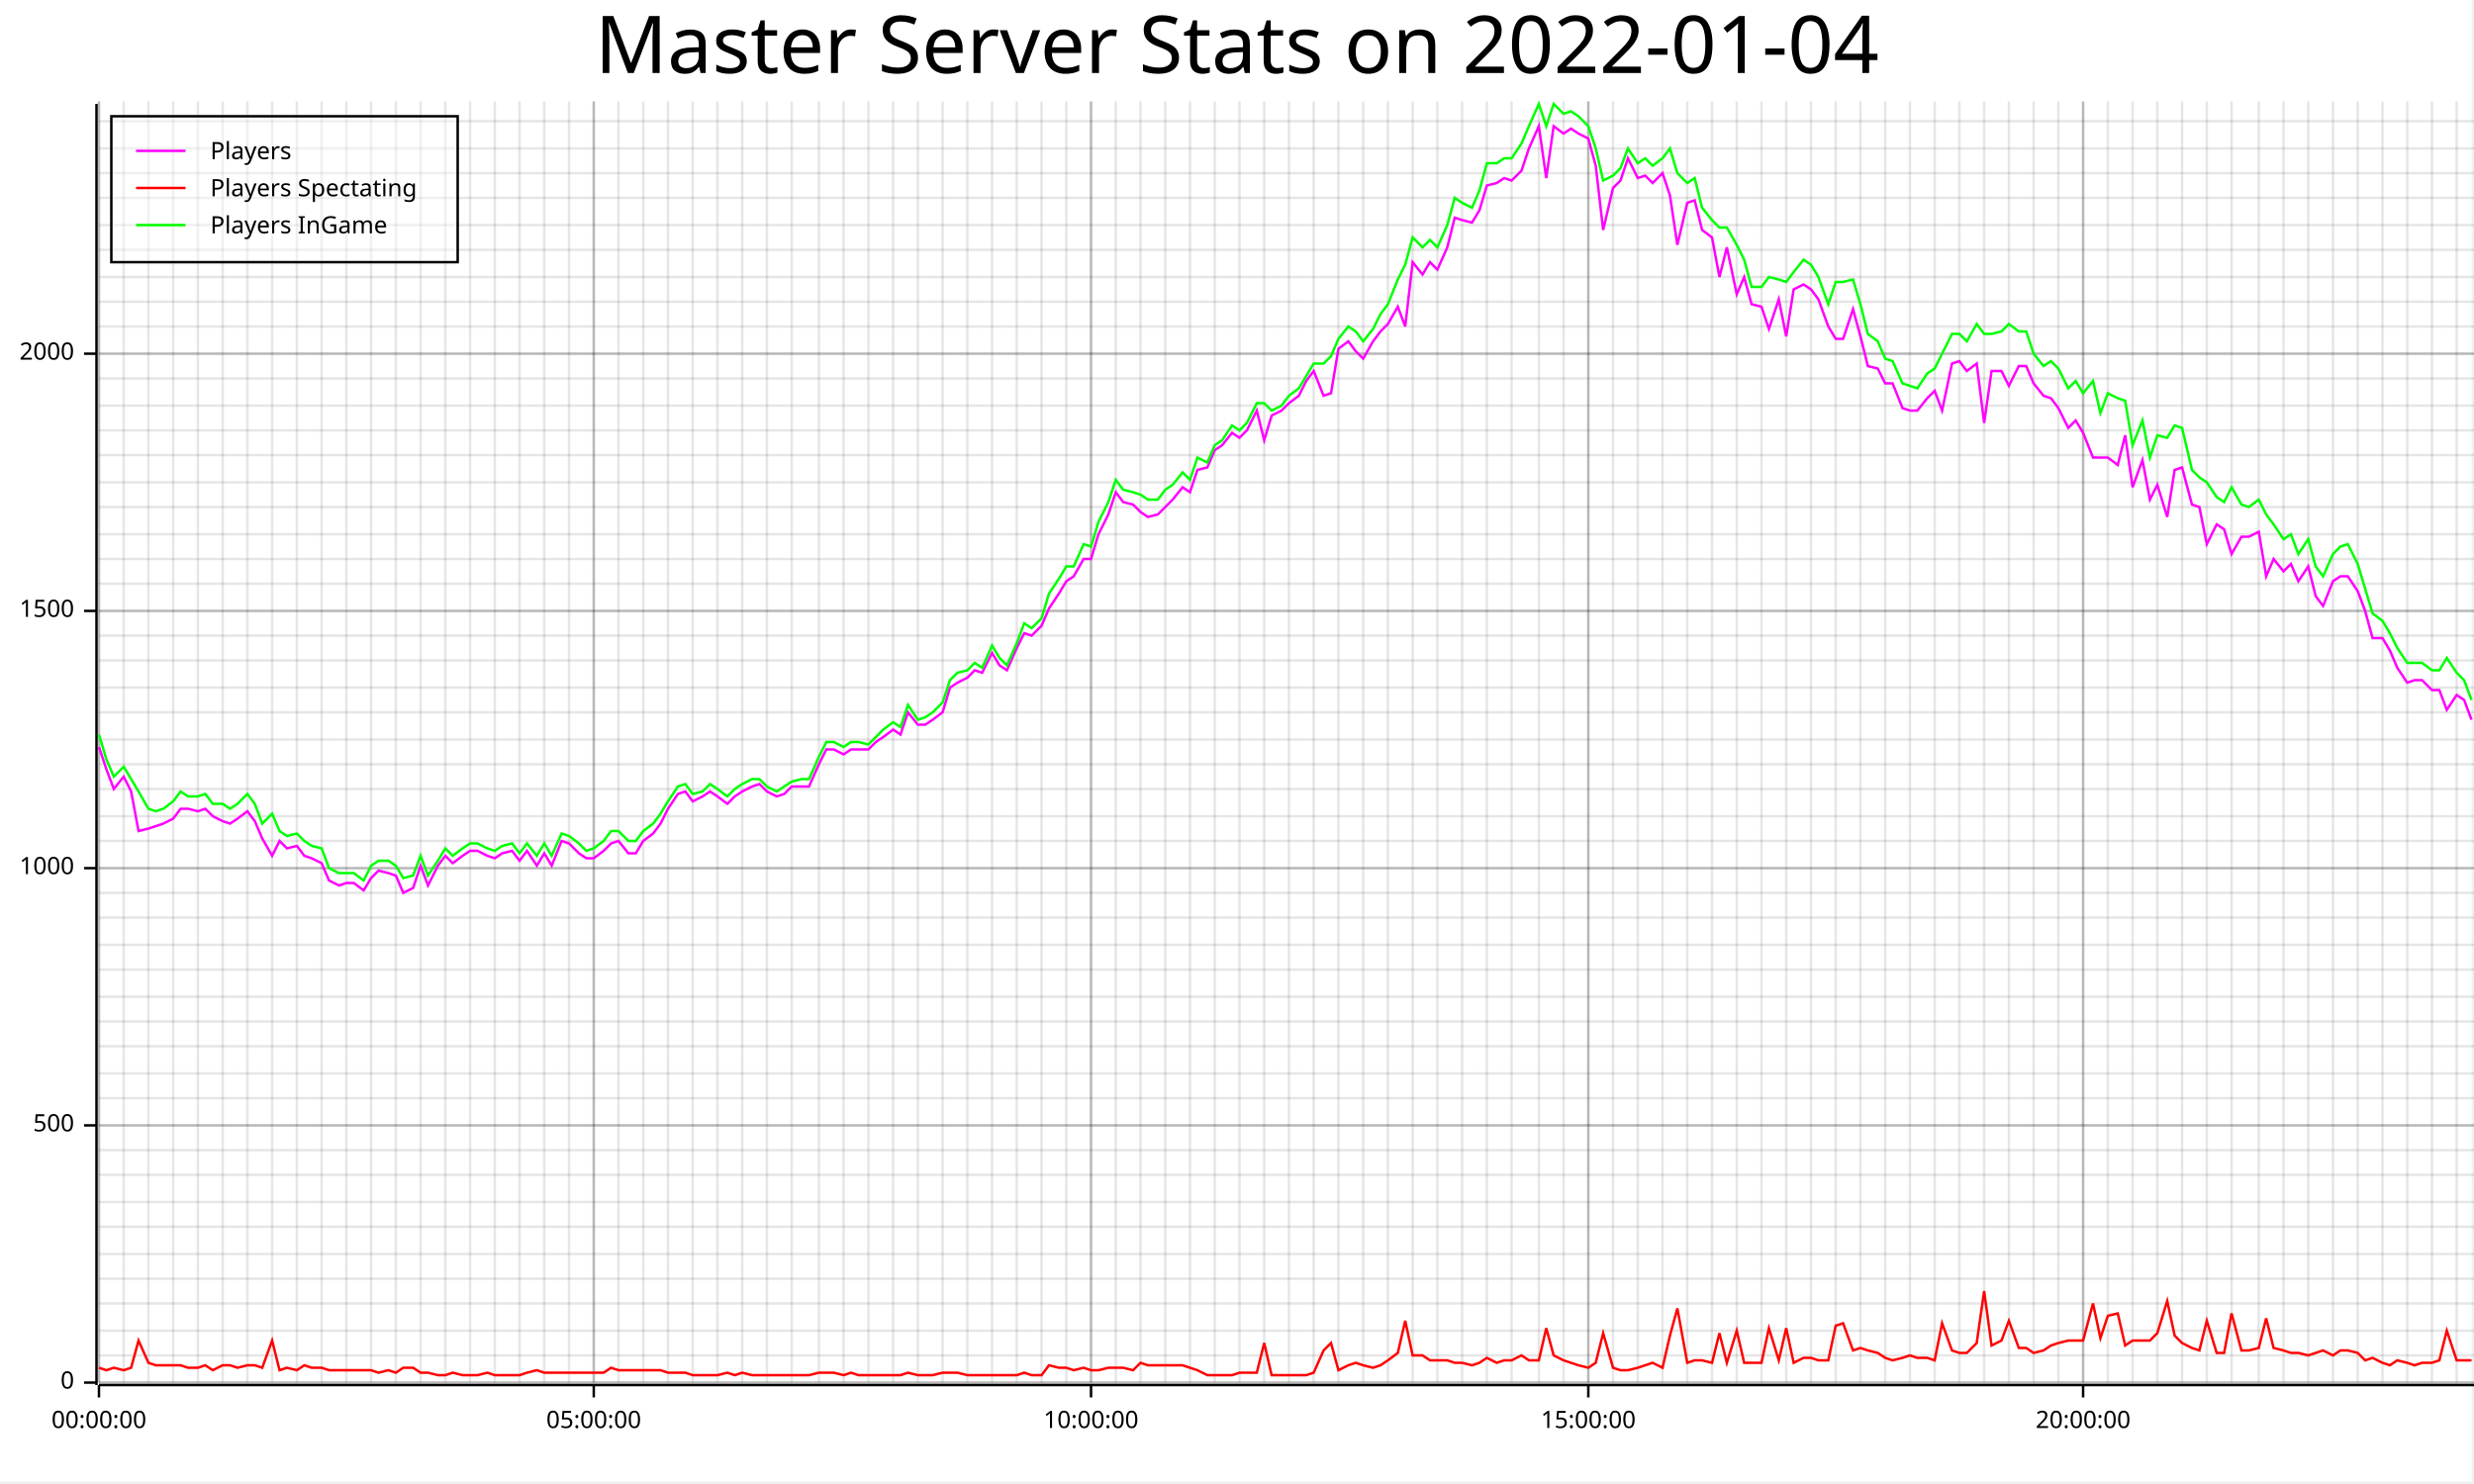
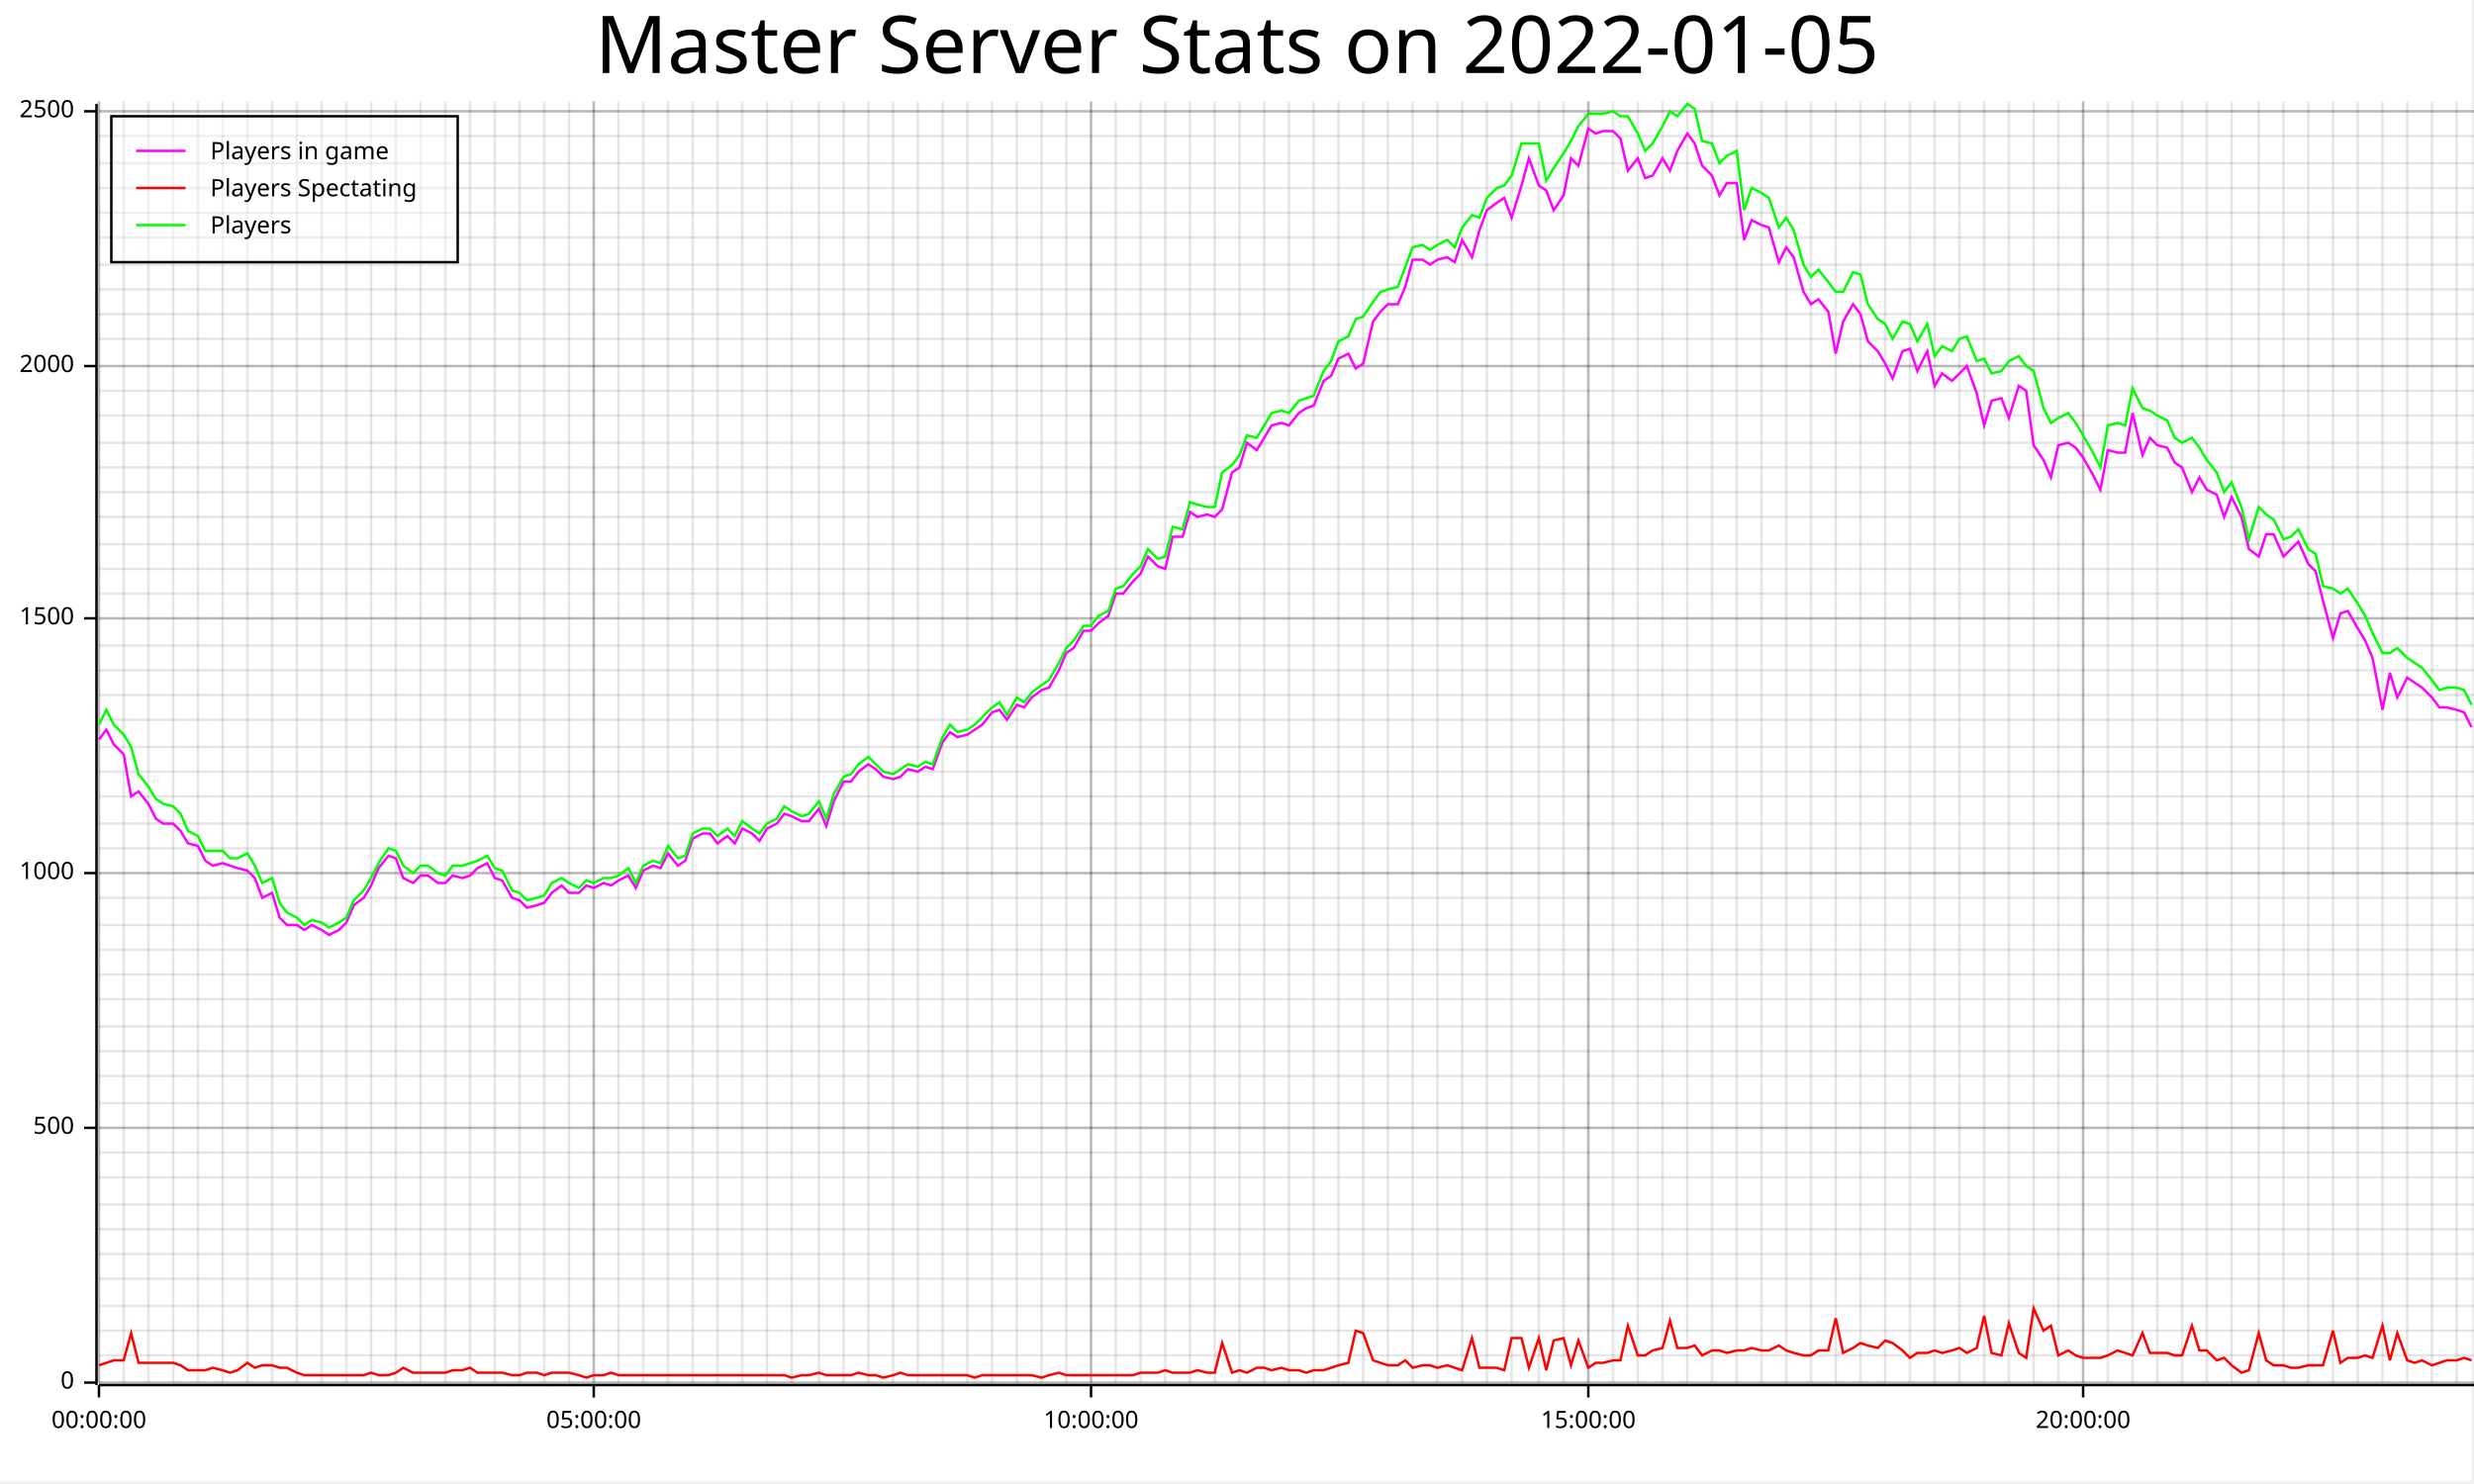
<svg xmlns="http://www.w3.org/2000/svg" width="1000" height="600" viewBox="0 0 1000 600">
  <rect x="0" y="0" width="999" height="599" opacity="1" fill="#FFFFFF" stroke="none" />
  <text x="500" y="5" dy="0.76em" text-anchor="middle" font-family="sans-serif" font-size="32.258" opacity="1" fill="#000000">
- Master Server Stats on 2022-01-04
+ Master Server Stats on 2022-01-05
</text>
  <line opacity="0.1" stroke="#000000" stroke-width="1" x1="40" y1="559" x2="40" y2="41" />
  <line opacity="0.1" stroke="#000000" stroke-width="1" x1="50" y1="559" x2="50" y2="41" />
  <line opacity="0.1" stroke="#000000" stroke-width="1" x1="60" y1="559" x2="60" y2="41" />
  <line opacity="0.1" stroke="#000000" stroke-width="1" x1="70" y1="559" x2="70" y2="41" />
  <line opacity="0.1" stroke="#000000" stroke-width="1" x1="80" y1="559" x2="80" y2="41" />
  <line opacity="0.1" stroke="#000000" stroke-width="1" x1="90" y1="559" x2="90" y2="41" />
  <line opacity="0.1" stroke="#000000" stroke-width="1" x1="100" y1="559" x2="100" y2="41" />
  <line opacity="0.1" stroke="#000000" stroke-width="1" x1="110" y1="559" x2="110" y2="41" />
  <line opacity="0.1" stroke="#000000" stroke-width="1" x1="120" y1="559" x2="120" y2="41" />
  <line opacity="0.1" stroke="#000000" stroke-width="1" x1="130" y1="559" x2="130" y2="41" />
  <line opacity="0.1" stroke="#000000" stroke-width="1" x1="140" y1="559" x2="140" y2="41" />
  <line opacity="0.1" stroke="#000000" stroke-width="1" x1="150" y1="559" x2="150" y2="41" />
  <line opacity="0.1" stroke="#000000" stroke-width="1" x1="160" y1="559" x2="160" y2="41" />
  <line opacity="0.1" stroke="#000000" stroke-width="1" x1="170" y1="559" x2="170" y2="41" />
  <line opacity="0.1" stroke="#000000" stroke-width="1" x1="180" y1="559" x2="180" y2="41" />
  <line opacity="0.1" stroke="#000000" stroke-width="1" x1="190" y1="559" x2="190" y2="41" />
  <line opacity="0.1" stroke="#000000" stroke-width="1" x1="200" y1="559" x2="200" y2="41" />
  <line opacity="0.1" stroke="#000000" stroke-width="1" x1="210" y1="559" x2="210" y2="41" />
  <line opacity="0.1" stroke="#000000" stroke-width="1" x1="220" y1="559" x2="220" y2="41" />
  <line opacity="0.1" stroke="#000000" stroke-width="1" x1="230" y1="559" x2="230" y2="41" />
  <line opacity="0.1" stroke="#000000" stroke-width="1" x1="240" y1="559" x2="240" y2="41" />
  <line opacity="0.1" stroke="#000000" stroke-width="1" x1="250" y1="559" x2="250" y2="41" />
  <line opacity="0.1" stroke="#000000" stroke-width="1" x1="260" y1="559" x2="260" y2="41" />
  <line opacity="0.1" stroke="#000000" stroke-width="1" x1="270" y1="559" x2="270" y2="41" />
  <line opacity="0.1" stroke="#000000" stroke-width="1" x1="280" y1="559" x2="280" y2="41" />
  <line opacity="0.1" stroke="#000000" stroke-width="1" x1="290" y1="559" x2="290" y2="41" />
  <line opacity="0.1" stroke="#000000" stroke-width="1" x1="300" y1="559" x2="300" y2="41" />
  <line opacity="0.1" stroke="#000000" stroke-width="1" x1="310" y1="559" x2="310" y2="41" />
  <line opacity="0.1" stroke="#000000" stroke-width="1" x1="320" y1="559" x2="320" y2="41" />
  <line opacity="0.1" stroke="#000000" stroke-width="1" x1="331" y1="559" x2="331" y2="41" />
  <line opacity="0.1" stroke="#000000" stroke-width="1" x1="341" y1="559" x2="341" y2="41" />
  <line opacity="0.1" stroke="#000000" stroke-width="1" x1="351" y1="559" x2="351" y2="41" />
  <line opacity="0.1" stroke="#000000" stroke-width="1" x1="361" y1="559" x2="361" y2="41" />
  <line opacity="0.1" stroke="#000000" stroke-width="1" x1="371" y1="559" x2="371" y2="41" />
  <line opacity="0.1" stroke="#000000" stroke-width="1" x1="381" y1="559" x2="381" y2="41" />
  <line opacity="0.1" stroke="#000000" stroke-width="1" x1="391" y1="559" x2="391" y2="41" />
  <line opacity="0.1" stroke="#000000" stroke-width="1" x1="401" y1="559" x2="401" y2="41" />
  <line opacity="0.1" stroke="#000000" stroke-width="1" x1="411" y1="559" x2="411" y2="41" />
  <line opacity="0.1" stroke="#000000" stroke-width="1" x1="421" y1="559" x2="421" y2="41" />
  <line opacity="0.1" stroke="#000000" stroke-width="1" x1="431" y1="559" x2="431" y2="41" />
  <line opacity="0.1" stroke="#000000" stroke-width="1" x1="441" y1="559" x2="441" y2="41" />
  <line opacity="0.1" stroke="#000000" stroke-width="1" x1="451" y1="559" x2="451" y2="41" />
  <line opacity="0.1" stroke="#000000" stroke-width="1" x1="461" y1="559" x2="461" y2="41" />
  <line opacity="0.1" stroke="#000000" stroke-width="1" x1="471" y1="559" x2="471" y2="41" />
  <line opacity="0.1" stroke="#000000" stroke-width="1" x1="481" y1="559" x2="481" y2="41" />
  <line opacity="0.1" stroke="#000000" stroke-width="1" x1="491" y1="559" x2="491" y2="41" />
  <line opacity="0.1" stroke="#000000" stroke-width="1" x1="501" y1="559" x2="501" y2="41" />
  <line opacity="0.1" stroke="#000000" stroke-width="1" x1="511" y1="559" x2="511" y2="41" />
  <line opacity="0.1" stroke="#000000" stroke-width="1" x1="521" y1="559" x2="521" y2="41" />
  <line opacity="0.1" stroke="#000000" stroke-width="1" x1="531" y1="559" x2="531" y2="41" />
  <line opacity="0.1" stroke="#000000" stroke-width="1" x1="541" y1="559" x2="541" y2="41" />
  <line opacity="0.1" stroke="#000000" stroke-width="1" x1="551" y1="559" x2="551" y2="41" />
  <line opacity="0.1" stroke="#000000" stroke-width="1" x1="561" y1="559" x2="561" y2="41" />
  <line opacity="0.1" stroke="#000000" stroke-width="1" x1="571" y1="559" x2="571" y2="41" />
  <line opacity="0.1" stroke="#000000" stroke-width="1" x1="581" y1="559" x2="581" y2="41" />
  <line opacity="0.1" stroke="#000000" stroke-width="1" x1="591" y1="559" x2="591" y2="41" />
  <line opacity="0.1" stroke="#000000" stroke-width="1" x1="601" y1="559" x2="601" y2="41" />
  <line opacity="0.1" stroke="#000000" stroke-width="1" x1="611" y1="559" x2="611" y2="41" />
  <line opacity="0.1" stroke="#000000" stroke-width="1" x1="622" y1="559" x2="622" y2="41" />
  <line opacity="0.1" stroke="#000000" stroke-width="1" x1="632" y1="559" x2="632" y2="41" />
  <line opacity="0.1" stroke="#000000" stroke-width="1" x1="642" y1="559" x2="642" y2="41" />
  <line opacity="0.1" stroke="#000000" stroke-width="1" x1="652" y1="559" x2="652" y2="41" />
  <line opacity="0.1" stroke="#000000" stroke-width="1" x1="662" y1="559" x2="662" y2="41" />
  <line opacity="0.1" stroke="#000000" stroke-width="1" x1="672" y1="559" x2="672" y2="41" />
  <line opacity="0.1" stroke="#000000" stroke-width="1" x1="682" y1="559" x2="682" y2="41" />
  <line opacity="0.1" stroke="#000000" stroke-width="1" x1="692" y1="559" x2="692" y2="41" />
  <line opacity="0.1" stroke="#000000" stroke-width="1" x1="702" y1="559" x2="702" y2="41" />
  <line opacity="0.1" stroke="#000000" stroke-width="1" x1="712" y1="559" x2="712" y2="41" />
  <line opacity="0.1" stroke="#000000" stroke-width="1" x1="722" y1="559" x2="722" y2="41" />
  <line opacity="0.1" stroke="#000000" stroke-width="1" x1="732" y1="559" x2="732" y2="41" />
  <line opacity="0.1" stroke="#000000" stroke-width="1" x1="742" y1="559" x2="742" y2="41" />
  <line opacity="0.1" stroke="#000000" stroke-width="1" x1="752" y1="559" x2="752" y2="41" />
  <line opacity="0.1" stroke="#000000" stroke-width="1" x1="762" y1="559" x2="762" y2="41" />
  <line opacity="0.1" stroke="#000000" stroke-width="1" x1="772" y1="559" x2="772" y2="41" />
  <line opacity="0.1" stroke="#000000" stroke-width="1" x1="782" y1="559" x2="782" y2="41" />
  <line opacity="0.1" stroke="#000000" stroke-width="1" x1="792" y1="559" x2="792" y2="41" />
  <line opacity="0.1" stroke="#000000" stroke-width="1" x1="802" y1="559" x2="802" y2="41" />
  <line opacity="0.1" stroke="#000000" stroke-width="1" x1="812" y1="559" x2="812" y2="41" />
  <line opacity="0.1" stroke="#000000" stroke-width="1" x1="822" y1="559" x2="822" y2="41" />
  <line opacity="0.1" stroke="#000000" stroke-width="1" x1="832" y1="559" x2="832" y2="41" />
  <line opacity="0.1" stroke="#000000" stroke-width="1" x1="842" y1="559" x2="842" y2="41" />
  <line opacity="0.1" stroke="#000000" stroke-width="1" x1="852" y1="559" x2="852" y2="41" />
  <line opacity="0.1" stroke="#000000" stroke-width="1" x1="862" y1="559" x2="862" y2="41" />
  <line opacity="0.1" stroke="#000000" stroke-width="1" x1="872" y1="559" x2="872" y2="41" />
  <line opacity="0.1" stroke="#000000" stroke-width="1" x1="882" y1="559" x2="882" y2="41" />
  <line opacity="0.1" stroke="#000000" stroke-width="1" x1="892" y1="559" x2="892" y2="41" />
  <line opacity="0.1" stroke="#000000" stroke-width="1" x1="902" y1="559" x2="902" y2="41" />
  <line opacity="0.1" stroke="#000000" stroke-width="1" x1="913" y1="559" x2="913" y2="41" />
  <line opacity="0.1" stroke="#000000" stroke-width="1" x1="923" y1="559" x2="923" y2="41" />
  <line opacity="0.1" stroke="#000000" stroke-width="1" x1="933" y1="559" x2="933" y2="41" />
  <line opacity="0.1" stroke="#000000" stroke-width="1" x1="943" y1="559" x2="943" y2="41" />
  <line opacity="0.1" stroke="#000000" stroke-width="1" x1="953" y1="559" x2="953" y2="41" />
  <line opacity="0.1" stroke="#000000" stroke-width="1" x1="963" y1="559" x2="963" y2="41" />
  <line opacity="0.1" stroke="#000000" stroke-width="1" x1="973" y1="559" x2="973" y2="41" />
  <line opacity="0.1" stroke="#000000" stroke-width="1" x1="983" y1="559" x2="983" y2="41" />
  <line opacity="0.1" stroke="#000000" stroke-width="1" x1="993" y1="559" x2="993" y2="41" />
  <line opacity="0.1" stroke="#000000" stroke-width="1" x1="40" y1="559" x2="1000" y2="559" />
  <line opacity="0.1" stroke="#000000" stroke-width="1" x1="40" y1="548" x2="1000" y2="548" />
  <line opacity="0.1" stroke="#000000" stroke-width="1" x1="40" y1="538" x2="1000" y2="538" />
-   <line opacity="0.1" stroke="#000000" stroke-width="1" x1="40" y1="527" x2="1000" y2="527" />
+   <line opacity="0.1" stroke="#000000" stroke-width="1" x1="40" y1="528" x2="1000" y2="528" />
  <line opacity="0.1" stroke="#000000" stroke-width="1" x1="40" y1="517" x2="1000" y2="517" />
  <line opacity="0.1" stroke="#000000" stroke-width="1" x1="40" y1="507" x2="1000" y2="507" />
-   <line opacity="0.1" stroke="#000000" stroke-width="1" x1="40" y1="496" x2="1000" y2="496" />
-   <line opacity="0.1" stroke="#000000" stroke-width="1" x1="40" y1="486" x2="1000" y2="486" />
-   <line opacity="0.1" stroke="#000000" stroke-width="1" x1="40" y1="475" x2="1000" y2="475" />
-   <line opacity="0.1" stroke="#000000" stroke-width="1" x1="40" y1="465" x2="1000" y2="465" />
-   <line opacity="0.1" stroke="#000000" stroke-width="1" x1="40" y1="455" x2="1000" y2="455" />
-   <line opacity="0.1" stroke="#000000" stroke-width="1" x1="40" y1="444" x2="1000" y2="444" />
-   <line opacity="0.1" stroke="#000000" stroke-width="1" x1="40" y1="434" x2="1000" y2="434" />
-   <line opacity="0.1" stroke="#000000" stroke-width="1" x1="40" y1="423" x2="1000" y2="423" />
-   <line opacity="0.1" stroke="#000000" stroke-width="1" x1="40" y1="413" x2="1000" y2="413" />
-   <line opacity="0.1" stroke="#000000" stroke-width="1" x1="40" y1="403" x2="1000" y2="403" />
-   <line opacity="0.1" stroke="#000000" stroke-width="1" x1="40" y1="392" x2="1000" y2="392" />
-   <line opacity="0.1" stroke="#000000" stroke-width="1" x1="40" y1="382" x2="1000" y2="382" />
-   <line opacity="0.1" stroke="#000000" stroke-width="1" x1="40" y1="371" x2="1000" y2="371" />
-   <line opacity="0.1" stroke="#000000" stroke-width="1" x1="40" y1="361" x2="1000" y2="361" />
-   <line opacity="0.1" stroke="#000000" stroke-width="1" x1="40" y1="351" x2="1000" y2="351" />
-   <line opacity="0.1" stroke="#000000" stroke-width="1" x1="40" y1="340" x2="1000" y2="340" />
-   <line opacity="0.1" stroke="#000000" stroke-width="1" x1="40" y1="330" x2="1000" y2="330" />
-   <line opacity="0.1" stroke="#000000" stroke-width="1" x1="40" y1="319" x2="1000" y2="319" />
-   <line opacity="0.1" stroke="#000000" stroke-width="1" x1="40" y1="309" x2="1000" y2="309" />
-   <line opacity="0.1" stroke="#000000" stroke-width="1" x1="40" y1="299" x2="1000" y2="299" />
-   <line opacity="0.1" stroke="#000000" stroke-width="1" x1="40" y1="288" x2="1000" y2="288" />
-   <line opacity="0.1" stroke="#000000" stroke-width="1" x1="40" y1="278" x2="1000" y2="278" />
-   <line opacity="0.1" stroke="#000000" stroke-width="1" x1="40" y1="267" x2="1000" y2="267" />
-   <line opacity="0.1" stroke="#000000" stroke-width="1" x1="40" y1="257" x2="1000" y2="257" />
-   <line opacity="0.1" stroke="#000000" stroke-width="1" x1="40" y1="247" x2="1000" y2="247" />
-   <line opacity="0.1" stroke="#000000" stroke-width="1" x1="40" y1="236" x2="1000" y2="236" />
-   <line opacity="0.1" stroke="#000000" stroke-width="1" x1="40" y1="226" x2="1000" y2="226" />
-   <line opacity="0.1" stroke="#000000" stroke-width="1" x1="40" y1="216" x2="1000" y2="216" />
-   <line opacity="0.1" stroke="#000000" stroke-width="1" x1="40" y1="205" x2="1000" y2="205" />
-   <line opacity="0.1" stroke="#000000" stroke-width="1" x1="40" y1="195" x2="1000" y2="195" />
-   <line opacity="0.1" stroke="#000000" stroke-width="1" x1="40" y1="184" x2="1000" y2="184" />
-   <line opacity="0.1" stroke="#000000" stroke-width="1" x1="40" y1="174" x2="1000" y2="174" />
-   <line opacity="0.1" stroke="#000000" stroke-width="1" x1="40" y1="164" x2="1000" y2="164" />
-   <line opacity="0.1" stroke="#000000" stroke-width="1" x1="40" y1="153" x2="1000" y2="153" />
-   <line opacity="0.1" stroke="#000000" stroke-width="1" x1="40" y1="143" x2="1000" y2="143" />
-   <line opacity="0.1" stroke="#000000" stroke-width="1" x1="40" y1="132" x2="1000" y2="132" />
-   <line opacity="0.1" stroke="#000000" stroke-width="1" x1="40" y1="122" x2="1000" y2="122" />
-   <line opacity="0.1" stroke="#000000" stroke-width="1" x1="40" y1="112" x2="1000" y2="112" />
-   <line opacity="0.1" stroke="#000000" stroke-width="1" x1="40" y1="101" x2="1000" y2="101" />
-   <line opacity="0.1" stroke="#000000" stroke-width="1" x1="40" y1="91" x2="1000" y2="91" />
-   <line opacity="0.1" stroke="#000000" stroke-width="1" x1="40" y1="80" x2="1000" y2="80" />
-   <line opacity="0.1" stroke="#000000" stroke-width="1" x1="40" y1="70" x2="1000" y2="70" />
-   <line opacity="0.1" stroke="#000000" stroke-width="1" x1="40" y1="60" x2="1000" y2="60" />
-   <line opacity="0.1" stroke="#000000" stroke-width="1" x1="40" y1="49" x2="1000" y2="49" />
+   <line opacity="0.1" stroke="#000000" stroke-width="1" x1="40" y1="497" x2="1000" y2="497" />
+   <line opacity="0.1" stroke="#000000" stroke-width="1" x1="40" y1="487" x2="1000" y2="487" />
+   <line opacity="0.1" stroke="#000000" stroke-width="1" x1="40" y1="476" x2="1000" y2="476" />
+   <line opacity="0.1" stroke="#000000" stroke-width="1" x1="40" y1="466" x2="1000" y2="466" />
+   <line opacity="0.1" stroke="#000000" stroke-width="1" x1="40" y1="456" x2="1000" y2="456" />
+   <line opacity="0.1" stroke="#000000" stroke-width="1" x1="40" y1="446" x2="1000" y2="446" />
+   <line opacity="0.1" stroke="#000000" stroke-width="1" x1="40" y1="435" x2="1000" y2="435" />
+   <line opacity="0.1" stroke="#000000" stroke-width="1" x1="40" y1="425" x2="1000" y2="425" />
+   <line opacity="0.1" stroke="#000000" stroke-width="1" x1="40" y1="415" x2="1000" y2="415" />
+   <line opacity="0.1" stroke="#000000" stroke-width="1" x1="40" y1="404" x2="1000" y2="404" />
+   <line opacity="0.1" stroke="#000000" stroke-width="1" x1="40" y1="394" x2="1000" y2="394" />
+   <line opacity="0.1" stroke="#000000" stroke-width="1" x1="40" y1="384" x2="1000" y2="384" />
+   <line opacity="0.1" stroke="#000000" stroke-width="1" x1="40" y1="374" x2="1000" y2="374" />
+   <line opacity="0.1" stroke="#000000" stroke-width="1" x1="40" y1="363" x2="1000" y2="363" />
+   <line opacity="0.1" stroke="#000000" stroke-width="1" x1="40" y1="353" x2="1000" y2="353" />
+   <line opacity="0.1" stroke="#000000" stroke-width="1" x1="40" y1="343" x2="1000" y2="343" />
+   <line opacity="0.1" stroke="#000000" stroke-width="1" x1="40" y1="333" x2="1000" y2="333" />
+   <line opacity="0.1" stroke="#000000" stroke-width="1" x1="40" y1="322" x2="1000" y2="322" />
+   <line opacity="0.1" stroke="#000000" stroke-width="1" x1="40" y1="312" x2="1000" y2="312" />
+   <line opacity="0.1" stroke="#000000" stroke-width="1" x1="40" y1="302" x2="1000" y2="302" />
+   <line opacity="0.1" stroke="#000000" stroke-width="1" x1="40" y1="291" x2="1000" y2="291" />
+   <line opacity="0.1" stroke="#000000" stroke-width="1" x1="40" y1="281" x2="1000" y2="281" />
+   <line opacity="0.1" stroke="#000000" stroke-width="1" x1="40" y1="271" x2="1000" y2="271" />
+   <line opacity="0.1" stroke="#000000" stroke-width="1" x1="40" y1="261" x2="1000" y2="261" />
+   <line opacity="0.1" stroke="#000000" stroke-width="1" x1="40" y1="250" x2="1000" y2="250" />
+   <line opacity="0.1" stroke="#000000" stroke-width="1" x1="40" y1="240" x2="1000" y2="240" />
+   <line opacity="0.1" stroke="#000000" stroke-width="1" x1="40" y1="230" x2="1000" y2="230" />
+   <line opacity="0.1" stroke="#000000" stroke-width="1" x1="40" y1="220" x2="1000" y2="220" />
+   <line opacity="0.1" stroke="#000000" stroke-width="1" x1="40" y1="209" x2="1000" y2="209" />
+   <line opacity="0.1" stroke="#000000" stroke-width="1" x1="40" y1="199" x2="1000" y2="199" />
+   <line opacity="0.1" stroke="#000000" stroke-width="1" x1="40" y1="189" x2="1000" y2="189" />
+   <line opacity="0.1" stroke="#000000" stroke-width="1" x1="40" y1="179" x2="1000" y2="179" />
+   <line opacity="0.1" stroke="#000000" stroke-width="1" x1="40" y1="168" x2="1000" y2="168" />
+   <line opacity="0.1" stroke="#000000" stroke-width="1" x1="40" y1="158" x2="1000" y2="158" />
+   <line opacity="0.1" stroke="#000000" stroke-width="1" x1="40" y1="148" x2="1000" y2="148" />
+   <line opacity="0.1" stroke="#000000" stroke-width="1" x1="40" y1="137" x2="1000" y2="137" />
+   <line opacity="0.1" stroke="#000000" stroke-width="1" x1="40" y1="127" x2="1000" y2="127" />
+   <line opacity="0.1" stroke="#000000" stroke-width="1" x1="40" y1="117" x2="1000" y2="117" />
+   <line opacity="0.1" stroke="#000000" stroke-width="1" x1="40" y1="107" x2="1000" y2="107" />
+   <line opacity="0.1" stroke="#000000" stroke-width="1" x1="40" y1="96" x2="1000" y2="96" />
+   <line opacity="0.1" stroke="#000000" stroke-width="1" x1="40" y1="86" x2="1000" y2="86" />
+   <line opacity="0.1" stroke="#000000" stroke-width="1" x1="40" y1="76" x2="1000" y2="76" />
+   <line opacity="0.1" stroke="#000000" stroke-width="1" x1="40" y1="66" x2="1000" y2="66" />
+   <line opacity="0.1" stroke="#000000" stroke-width="1" x1="40" y1="55" x2="1000" y2="55" />
+   <line opacity="0.1" stroke="#000000" stroke-width="1" x1="40" y1="45" x2="1000" y2="45" />
  <line opacity="0.2" stroke="#000000" stroke-width="1" x1="40" y1="559" x2="40" y2="41" />
  <line opacity="0.2" stroke="#000000" stroke-width="1" x1="240" y1="559" x2="240" y2="41" />
  <line opacity="0.2" stroke="#000000" stroke-width="1" x1="441" y1="559" x2="441" y2="41" />
  <line opacity="0.2" stroke="#000000" stroke-width="1" x1="642" y1="559" x2="642" y2="41" />
  <line opacity="0.2" stroke="#000000" stroke-width="1" x1="842" y1="559" x2="842" y2="41" />
  <line opacity="0.2" stroke="#000000" stroke-width="1" x1="40" y1="559" x2="1000" y2="559" />
-   <line opacity="0.2" stroke="#000000" stroke-width="1" x1="40" y1="455" x2="1000" y2="455" />
-   <line opacity="0.2" stroke="#000000" stroke-width="1" x1="40" y1="351" x2="1000" y2="351" />
-   <line opacity="0.2" stroke="#000000" stroke-width="1" x1="40" y1="247" x2="1000" y2="247" />
-   <line opacity="0.2" stroke="#000000" stroke-width="1" x1="40" y1="143" x2="1000" y2="143" />
+   <line opacity="0.2" stroke="#000000" stroke-width="1" x1="40" y1="456" x2="1000" y2="456" />
+   <line opacity="0.2" stroke="#000000" stroke-width="1" x1="40" y1="353" x2="1000" y2="353" />
+   <line opacity="0.2" stroke="#000000" stroke-width="1" x1="40" y1="250" x2="1000" y2="250" />
+   <line opacity="0.2" stroke="#000000" stroke-width="1" x1="40" y1="148" x2="1000" y2="148" />
+   <line opacity="0.2" stroke="#000000" stroke-width="1" x1="40" y1="45" x2="1000" y2="45" />
  <polyline fill="none" opacity="1" stroke="#000000" stroke-width="1" points="39,42 39,560 " />
  <text x="30" y="559" dy="0.5ex" text-anchor="end" font-family="sans-serif" font-size="9.677" opacity="1" fill="#000000">
0
</text>
  <polyline fill="none" opacity="1" stroke="#000000" stroke-width="1" points="34,559 39,559 " />
-   <text x="30" y="455" dy="0.5ex" text-anchor="end" font-family="sans-serif" font-size="9.677" opacity="1" fill="#000000">
+   <text x="30" y="456" dy="0.5ex" text-anchor="end" font-family="sans-serif" font-size="9.677" opacity="1" fill="#000000">
500
</text>
-   <polyline fill="none" opacity="1" stroke="#000000" stroke-width="1" points="34,455 39,455 " />
-   <text x="30" y="351" dy="0.5ex" text-anchor="end" font-family="sans-serif" font-size="9.677" opacity="1" fill="#000000">
+   <polyline fill="none" opacity="1" stroke="#000000" stroke-width="1" points="34,456 39,456 " />
+   <text x="30" y="353" dy="0.5ex" text-anchor="end" font-family="sans-serif" font-size="9.677" opacity="1" fill="#000000">
1000
</text>
-   <polyline fill="none" opacity="1" stroke="#000000" stroke-width="1" points="34,351 39,351 " />
-   <text x="30" y="247" dy="0.5ex" text-anchor="end" font-family="sans-serif" font-size="9.677" opacity="1" fill="#000000">
+   <polyline fill="none" opacity="1" stroke="#000000" stroke-width="1" points="34,353 39,353 " />
+   <text x="30" y="250" dy="0.5ex" text-anchor="end" font-family="sans-serif" font-size="9.677" opacity="1" fill="#000000">
1500
</text>
-   <polyline fill="none" opacity="1" stroke="#000000" stroke-width="1" points="34,247 39,247 " />
-   <text x="30" y="143" dy="0.5ex" text-anchor="end" font-family="sans-serif" font-size="9.677" opacity="1" fill="#000000">
+   <polyline fill="none" opacity="1" stroke="#000000" stroke-width="1" points="34,250 39,250 " />
+   <text x="30" y="148" dy="0.5ex" text-anchor="end" font-family="sans-serif" font-size="9.677" opacity="1" fill="#000000">
2000
</text>
-   <polyline fill="none" opacity="1" stroke="#000000" stroke-width="1" points="34,143 39,143 " />
+   <polyline fill="none" opacity="1" stroke="#000000" stroke-width="1" points="34,148 39,148 " />
+   <text x="30" y="45" dy="0.5ex" text-anchor="end" font-family="sans-serif" font-size="9.677" opacity="1" fill="#000000">
+ 2500
+ </text>
+   <polyline fill="none" opacity="1" stroke="#000000" stroke-width="1" points="34,45 39,45 " />
  <polyline fill="none" opacity="1" stroke="#000000" stroke-width="1" points="40,560 1000,560 " />
  <text x="40" y="570" dy="0.76em" text-anchor="middle" font-family="sans-serif" font-size="9.677" opacity="1" fill="#000000">
00:00:00
</text>
  <polyline fill="none" opacity="1" stroke="#000000" stroke-width="1" points="40,560 40,565 " />
  <text x="240" y="570" dy="0.76em" text-anchor="middle" font-family="sans-serif" font-size="9.677" opacity="1" fill="#000000">
05:00:00
</text>
  <polyline fill="none" opacity="1" stroke="#000000" stroke-width="1" points="240,560 240,565 " />
  <text x="441" y="570" dy="0.76em" text-anchor="middle" font-family="sans-serif" font-size="9.677" opacity="1" fill="#000000">
10:00:00
</text>
  <polyline fill="none" opacity="1" stroke="#000000" stroke-width="1" points="441,560 441,565 " />
  <text x="642" y="570" dy="0.76em" text-anchor="middle" font-family="sans-serif" font-size="9.677" opacity="1" fill="#000000">
15:00:00
</text>
  <polyline fill="none" opacity="1" stroke="#000000" stroke-width="1" points="642,560 642,565 " />
  <text x="842" y="570" dy="0.76em" text-anchor="middle" font-family="sans-serif" font-size="9.677" opacity="1" fill="#000000">
20:00:00
</text>
  <polyline fill="none" opacity="1" stroke="#000000" stroke-width="1" points="842,560 842,565 " />
-   <polyline fill="none" opacity="1" stroke="#FF00FF" stroke-width="1" points="40,302 43,311 46,319 50,314 53,320 56,336 60,335 63,334 66,333 70,331 73,327 76,327 80,328 83,327 86,330 90,332 93,333 96,331 100,328 103,332 106,339 110,346 113,340 116,343 120,342 123,346 126,347 130,349 133,356 137,358 140,357 143,357 147,360 150,355 153,352 157,353 160,354 163,361 167,359 170,350 173,358 177,350 180,346 183,349 187,346 190,344 193,344 197,346 200,347 203,345 207,344 210,348 213,344 217,350 220,345 223,350 227,340 230,341 234,345 237,347 240,347 244,344 247,341 250,340 254,345 257,345 260,340 264,337 267,333 270,327 274,321 277,320 280,324 284,322 287,320 290,322 294,325 297,322 300,320 304,318 307,317 310,320 314,322 317,321 320,318 324,318 327,318 331,309 334,303 337,303 341,305 344,303 347,303 351,303 354,300 357,298 361,295 364,297 367,288 371,293 374,293 377,291 381,288 384,278 387,276 391,274 394,271 397,272 401,264 404,269 407,271 411,262 414,256 417,257 421,253 424,246 428,240 431,235 434,233 438,226 441,226 444,216 448,208 451,199 454,203 458,204 461,207 464,209 468,208 471,205 474,202 478,197 481,199 484,190 488,189 491,182 494,180 498,175 501,177 504,174 508,166 511,178 514,168 518,166 521,163 525,160 528,154 531,150 535,160 538,159 541,141 545,138 548,142 551,145 555,138 558,134 561,131 565,124 568,132 571,106 575,111 578,106 581,109 585,100 588,88 591,89 595,90 598,85 601,75 605,74 608,72 611,73 615,69 618,60 622,51 625,72 628,51 632,54 635,52 638,54 642,56 645,67 648,93 652,76 655,73 658,64 662,72 665,71 668,74 672,70 675,79 678,99 682,82 685,81 688,93 692,96 695,112 698,100 702,119 705,112 708,123 712,124 715,133 719,121 722,136 725,117 729,115 732,117 735,121 739,132 742,137 745,137 749,125 752,136 755,148 759,149 762,155 765,155 769,165 772,166 775,166 779,161 782,158 785,166 789,147 792,146 795,150 799,147 802,171 805,150 809,150 812,156 816,148 819,148 822,155 826,160 829,161 832,165 836,173 839,170 842,175 846,185 849,185 852,185 856,188 859,176 862,197 866,186 869,202 872,196 876,209 879,190 882,189 886,204 889,205 892,220 896,212 899,214 902,224 906,217 909,217 913,215 916,233 919,226 923,231 926,228 929,235 933,229 936,241 939,245 943,235 946,233 949,233 953,239 956,247 959,258 963,258 966,263 969,270 973,276 976,275 979,275 983,279 986,279 989,287 993,281 996,283 999,291 " />
-   <polyline fill="none" opacity="1" stroke="#FF0000" stroke-width="1" points="40,553 43,554 46,553 50,554 53,553 56,542 60,551 63,552 66,552 70,552 73,552 76,553 80,553 83,552 86,554 90,552 93,552 96,553 100,552 103,552 106,553 110,542 113,554 116,553 120,554 123,552 126,553 130,553 133,554 137,554 140,554 143,554 147,554 150,554 153,555 157,554 160,555 163,553 167,553 170,555 173,555 177,556 180,556 183,555 187,556 190,556 193,556 197,555 200,556 203,556 207,556 210,556 213,555 217,554 220,555 223,555 227,555 230,555 234,555 237,555 240,555 244,555 247,553 250,554 254,554 257,554 260,554 264,554 267,554 270,555 274,555 277,555 280,556 284,556 287,556 290,556 294,555 297,556 300,555 304,556 307,556 310,556 314,556 317,556 320,556 324,556 327,556 331,555 334,555 337,555 341,556 344,555 347,556 351,556 354,556 357,556 361,556 364,556 367,555 371,556 374,556 377,556 381,555 384,555 387,555 391,556 394,556 397,556 401,556 404,556 407,556 411,556 414,555 417,556 421,556 424,552 428,553 431,553 434,554 438,553 441,554 444,554 448,553 451,553 454,553 458,554 461,551 464,552 468,552 471,552 474,552 478,552 481,553 484,554 488,556 491,556 494,556 498,556 501,555 504,555 508,555 511,543 514,556 518,556 521,556 525,556 528,556 531,555 535,546 538,543 541,554 545,552 548,551 551,552 555,553 558,552 561,550 565,547 568,534 571,548 575,548 578,550 581,550 585,550 588,551 591,551 595,552 598,551 601,549 605,551 608,550 611,550 615,548 618,550 622,550 625,537 628,548 632,550 635,551 638,552 642,553 645,551 648,539 652,553 655,554 658,554 662,553 665,552 668,551 672,553 675,540 678,529 682,551 685,550 688,550 692,551 695,539 698,551 702,538 705,551 708,551 712,551 715,537 719,550 722,537 725,551 729,549 732,549 735,550 739,550 742,536 745,535 749,546 752,545 755,546 759,547 762,549 765,550 769,549 772,548 775,549 779,549 782,550 785,535 789,546 792,547 795,547 799,543 802,522 805,544 809,542 812,534 816,545 819,545 822,547 826,546 829,544 832,543 836,542 839,542 842,542 846,527 849,541 852,532 856,531 859,544 862,542 866,542 869,542 872,539 876,526 879,540 882,543 886,545 889,546 892,534 896,547 899,547 902,531 906,546 909,546 913,545 916,533 919,545 923,546 926,547 929,547 933,548 936,547 939,546 943,548 946,546 949,546 953,547 956,550 959,549 963,551 966,552 969,550 973,551 976,552 979,551 983,551 986,550 989,538 993,550 996,550 999,550 " />
-   <polyline fill="none" opacity="1" stroke="#00FF00" stroke-width="1" points="40,297 43,307 46,314 50,310 53,315 56,320 60,327 63,328 66,327 70,324 73,320 76,322 80,322 83,321 86,325 90,325 93,327 96,325 100,321 103,325 106,333 110,329 113,336 116,338 120,337 123,340 126,342 130,343 133,351 137,353 140,353 143,353 147,356 150,350 153,348 157,348 160,350 163,355 167,354 170,346 173,354 177,348 180,343 183,346 187,343 190,341 193,341 197,343 200,344 203,342 207,341 210,345 213,341 217,346 220,341 223,346 227,337 230,338 234,341 237,344 240,343 244,340 247,336 250,336 254,340 257,340 260,336 264,333 267,329 270,324 274,318 277,317 280,321 284,320 287,317 290,319 294,322 297,319 300,317 304,315 307,315 310,318 314,320 317,318 320,316 324,315 327,315 331,306 334,300 337,300 341,302 344,300 347,300 351,301 354,298 357,295 361,292 364,294 367,285 371,291 374,290 377,288 381,284 384,275 387,272 391,271 394,268 397,270 401,261 404,266 407,269 411,260 414,252 417,254 421,250 424,240 428,234 431,229 434,229 438,220 441,221 444,211 448,203 451,194 454,198 458,199 461,200 464,202 468,202 471,198 474,196 478,191 481,194 484,185 488,187 491,180 494,178 498,172 501,174 504,171 508,163 511,163 514,166 518,164 521,160 525,157 528,152 531,147 535,147 538,144 541,137 545,132 548,134 551,138 555,133 558,127 561,123 565,113 568,107 571,96 575,100 578,97 581,100 585,91 588,80 591,82 595,84 598,77 601,66 605,66 608,64 611,64 615,58 618,51 622,42 625,51 628,42 632,46 635,45 638,47 642,51 645,60 648,73 652,71 655,68 658,60 662,66 665,64 668,67 672,64 675,60 678,70 682,74 685,72 688,84 692,89 695,92 698,92 702,99 705,105 708,116 712,116 715,112 719,113 722,114 725,110 729,105 732,107 735,112 739,123 742,114 745,114 749,113 752,123 755,135 759,138 762,145 765,146 769,155 772,156 775,157 779,151 782,149 785,143 789,135 792,135 795,138 799,131 802,135 805,135 809,134 812,131 816,134 819,134 822,143 826,148 829,146 832,149 836,157 839,154 842,159 846,154 849,167 852,159 856,161 859,162 862,180 866,170 869,185 872,176 876,177 879,172 882,173 886,190 889,193 892,195 896,201 899,203 902,197 906,204 909,205 913,202 916,208 919,212 923,218 926,216 929,224 933,218 936,229 939,233 943,224 946,221 949,220 953,228 956,238 959,248 963,251 966,256 969,262 973,268 976,268 979,268 983,271 986,271 989,266 993,272 996,275 999,283 " />
+   <polyline fill="none" opacity="1" stroke="#FF00FF" stroke-width="1" points="40,299 43,295 46,301 50,305 53,322 56,320 60,325 63,331 66,333 70,333 73,336 76,341 80,342 83,348 86,350 90,349 93,350 96,351 100,352 103,355 106,363 110,361 113,371 116,374 120,374 123,376 126,374 130,376 133,378 137,376 140,373 143,366 147,363 150,358 153,351 157,346 160,347 163,355 167,357 170,354 173,354 177,357 180,357 183,354 187,355 190,354 193,351 197,349 200,355 203,356 207,363 210,364 213,367 217,366 220,365 223,361 227,358 230,361 234,361 237,358 240,359 244,357 247,358 250,356 254,354 257,359 260,352 264,350 267,351 270,345 274,350 277,348 280,339 284,337 287,337 290,341 294,338 297,341 300,335 304,337 307,340 310,335 314,333 317,329 320,330 324,332 327,332 331,327 334,334 337,324 341,316 344,316 347,312 351,309 354,311 357,314 361,315 364,314 367,311 371,312 374,310 377,311 381,300 384,296 387,298 391,297 394,295 397,293 401,288 404,287 407,291 411,285 414,286 417,282 421,279 424,278 428,271 431,264 434,262 438,255 441,255 444,252 448,249 451,240 454,240 458,235 461,232 464,225 468,229 471,230 474,217 478,217 481,207 484,209 488,208 491,209 494,206 498,191 501,189 504,179 508,182 511,177 514,172 518,171 521,172 525,167 528,165 531,164 535,154 538,152 541,145 545,143 548,149 551,147 555,130 558,126 561,123 565,123 568,116 571,105 575,105 578,107 581,105 585,104 588,106 591,97 595,104 598,93 601,85 605,82 608,80 611,88 615,75 618,64 622,75 625,77 628,85 632,79 635,64 638,67 642,52 645,54 648,53 652,53 655,56 658,69 662,64 665,72 668,71 672,64 675,69 678,61 682,54 685,58 688,67 692,71 695,79 698,74 702,74 705,97 708,89 712,91 715,92 719,106 722,100 725,104 729,118 732,123 735,121 739,126 742,143 745,130 749,123 752,127 755,138 759,142 762,147 765,153 769,142 772,141 775,150 779,142 782,156 785,151 789,154 792,151 795,148 799,159 802,172 805,162 809,161 812,169 816,156 819,158 822,180 826,186 829,193 832,180 836,179 839,181 842,185 846,192 849,198 852,182 856,183 859,183 862,167 866,184 869,177 872,180 876,181 879,187 882,189 886,199 889,193 892,198 896,200 899,209 902,201 906,209 909,222 913,225 916,216 919,216 923,225 926,222 929,219 933,228 936,231 939,243 943,258 946,248 949,247 953,254 956,259 959,266 963,287 966,272 969,282 973,274 976,276 979,278 983,282 986,286 989,286 993,287 996,288 999,294 " />
+   <polyline fill="none" opacity="1" stroke="#FF0000" stroke-width="1" points="40,552 43,551 46,550 50,550 53,539 56,551 60,551 63,551 66,551 70,551 73,552 76,554 80,554 83,554 86,553 90,554 93,555 96,554 100,551 103,553 106,552 110,552 113,553 116,553 120,555 123,556 126,556 130,556 133,556 137,556 140,556 143,556 147,556 150,555 153,556 157,556 160,555 163,553 167,555 170,555 173,555 177,555 180,555 183,554 187,554 190,553 193,555 197,555 200,555 203,555 207,556 210,556 213,555 217,555 220,556 223,555 227,555 230,555 234,556 237,557 240,556 244,556 247,555 250,556 254,556 257,556 260,556 264,556 267,556 270,556 274,556 277,556 280,556 284,556 287,556 290,556 294,556 297,556 300,556 304,556 307,556 310,556 314,556 317,556 320,557 324,556 327,556 331,555 334,556 337,556 341,556 344,556 347,555 351,556 354,556 357,557 361,556 364,555 367,556 371,556 374,556 377,556 381,556 384,556 387,556 391,556 394,557 397,556 401,556 404,556 407,556 411,556 414,556 417,556 421,557 424,556 428,555 431,556 434,556 438,556 441,556 444,556 448,556 451,556 454,556 458,556 461,555 464,555 468,555 471,554 474,555 478,555 481,555 484,554 488,555 491,555 494,543 498,555 501,554 504,555 508,553 511,553 514,554 518,553 521,554 525,554 528,555 531,554 535,554 538,553 541,552 545,551 548,538 551,539 555,550 558,551 561,552 565,552 568,550 571,553 575,552 578,552 581,553 585,552 588,553 591,554 595,541 598,553 601,553 605,553 608,554 611,541 615,541 618,553 622,541 625,554 628,542 632,541 635,552 638,542 642,553 645,551 648,551 652,550 655,550 658,536 662,548 665,548 668,546 672,545 675,534 678,545 682,545 685,544 688,548 692,546 695,546 698,547 702,546 705,546 708,545 712,546 715,546 719,544 722,546 725,547 729,548 732,548 735,546 739,546 742,533 745,547 749,545 752,543 755,544 759,545 762,542 765,543 769,546 772,549 775,547 779,547 782,546 785,547 789,546 792,545 795,547 799,545 802,532 805,547 809,548 812,535 816,547 819,549 822,529 826,538 829,536 832,548 836,546 839,548 842,549 846,549 849,549 852,548 856,546 859,547 862,548 866,539 869,547 872,547 876,547 879,548 882,548 886,536 889,546 892,546 896,550 899,549 902,552 906,555 909,554 913,539 916,550 919,552 923,552 926,553 929,553 933,552 936,552 939,552 943,538 946,551 949,549 953,549 956,548 959,549 963,536 966,550 969,539 973,550 976,551 979,550 983,552 986,551 989,550 993,550 996,549 999,550 " />
+   <polyline fill="none" opacity="1" stroke="#00FF00" stroke-width="1" points="40,293 43,287 46,293 50,297 53,302 56,313 60,318 63,323 66,325 70,326 73,329 76,336 80,338 83,344 86,344 90,344 93,347 96,347 100,345 103,350 106,357 110,355 113,365 116,369 120,371 123,374 126,372 130,373 133,375 137,373 140,371 143,364 147,360 150,355 153,349 157,343 160,344 163,350 167,353 170,350 173,350 177,353 180,354 183,350 187,350 190,349 193,348 197,346 200,351 203,352 207,360 210,361 213,364 217,363 220,362 223,357 227,355 230,357 234,359 237,356 240,357 244,355 247,355 250,354 254,351 257,357 260,350 264,348 267,349 270,342 274,347 277,346 280,337 284,335 287,335 290,338 294,335 297,338 300,332 304,335 307,337 310,333 314,331 317,326 320,328 324,330 327,329 331,324 334,331 337,321 341,314 344,313 347,309 351,306 354,309 357,312 361,313 364,311 367,309 371,310 374,308 377,309 381,298 384,293 387,296 391,295 394,293 397,290 401,286 404,284 407,289 411,282 414,284 417,280 421,277 424,275 428,268 431,262 434,259 438,253 441,253 444,249 448,247 451,238 454,237 458,232 461,229 464,222 468,226 471,225 474,213 478,214 481,203 484,204 488,205 491,205 494,191 498,188 501,184 504,176 508,177 511,172 514,167 518,166 521,167 525,162 528,161 531,160 535,150 538,146 541,138 545,136 548,129 551,128 555,122 558,118 561,117 565,116 568,108 571,100 575,99 578,101 581,99 585,97 588,100 591,92 595,87 598,88 601,80 605,76 608,75 611,71 615,58 618,58 622,58 625,73 628,68 632,62 635,57 638,51 642,46 645,46 648,46 652,45 655,47 658,47 662,54 665,61 668,58 672,51 675,45 678,47 682,42 685,44 688,57 692,58 695,66 698,63 702,61 705,85 708,76 712,78 715,80 719,92 722,88 725,93 729,107 732,112 735,109 739,114 742,118 745,118 749,110 752,111 755,123 759,129 762,131 765,137 769,130 772,131 775,138 779,131 782,144 785,140 789,142 792,137 795,136 799,146 802,145 805,151 809,150 812,146 816,144 819,148 822,150 826,165 829,171 832,169 836,167 839,171 842,176 846,183 849,189 852,172 856,171 859,172 862,157 866,165 869,166 872,168 876,170 879,177 882,179 886,177 889,181 892,186 896,191 899,199 902,195 906,205 909,218 913,205 916,208 919,210 923,218 926,217 929,214 933,222 936,224 939,237 943,238 946,240 949,238 953,244 956,249 959,256 963,264 966,264 969,262 973,266 976,268 979,270 983,275 986,279 989,278 993,278 996,279 999,285 " />
  <rect x="45" y="47" width="140" height="59" opacity="0.4" fill="#FFFFFF" stroke="none" />
  <rect x="45" y="47" width="140" height="59" opacity="1" fill="none" stroke="#000000" />
  <text x="85" y="57" dy="0.76em" text-anchor="start" font-family="sans-serif" font-size="9.677" opacity="1" fill="#000000">
- Players
+ Players in game
</text>
  <text x="85" y="72" dy="0.76em" text-anchor="start" font-family="sans-serif" font-size="9.677" opacity="1" fill="#000000">
Players Spectating
</text>
  <text x="85" y="87" dy="0.76em" text-anchor="start" font-family="sans-serif" font-size="9.677" opacity="1" fill="#000000">
- Players InGame
+ Players
</text>
  <polyline fill="none" opacity="1" stroke="#FF00FF" stroke-width="1" points="55,61 75,61 " />
  <polyline fill="none" opacity="1" stroke="#FF0000" stroke-width="1" points="55,76 75,76 " />
  <polyline fill="none" opacity="1" stroke="#00FF00" stroke-width="1" points="55,91 75,91 " />
</svg>
